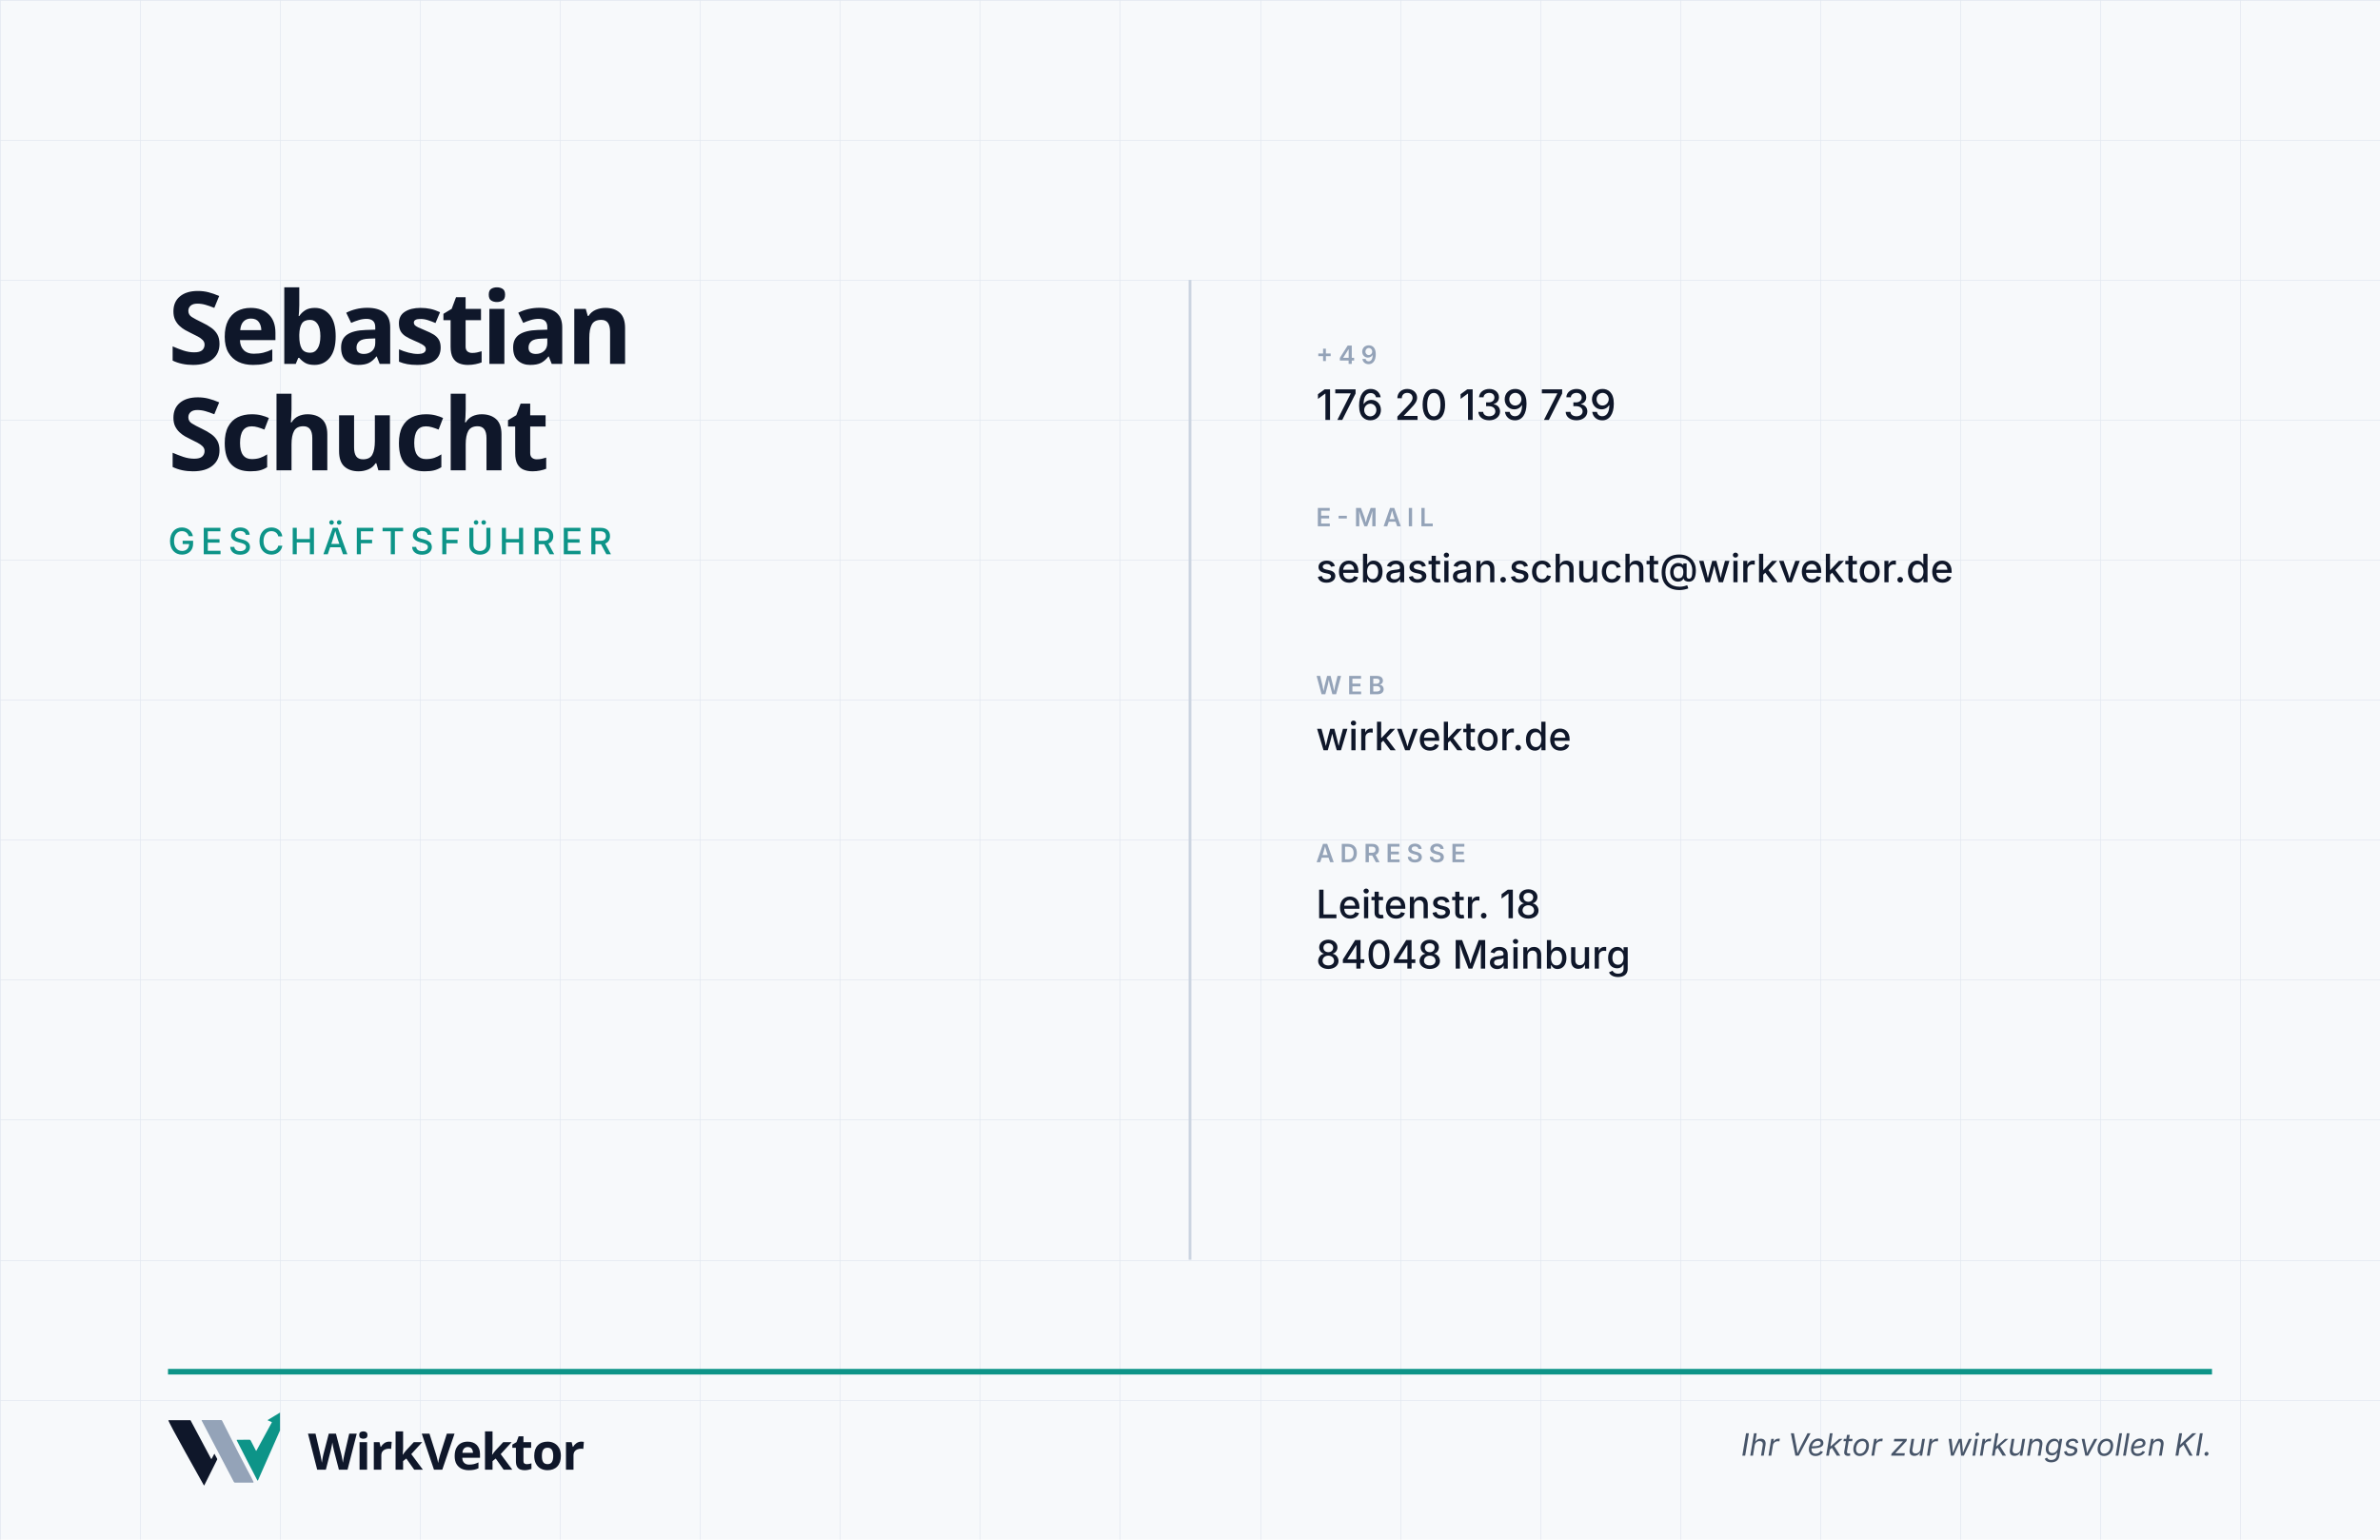
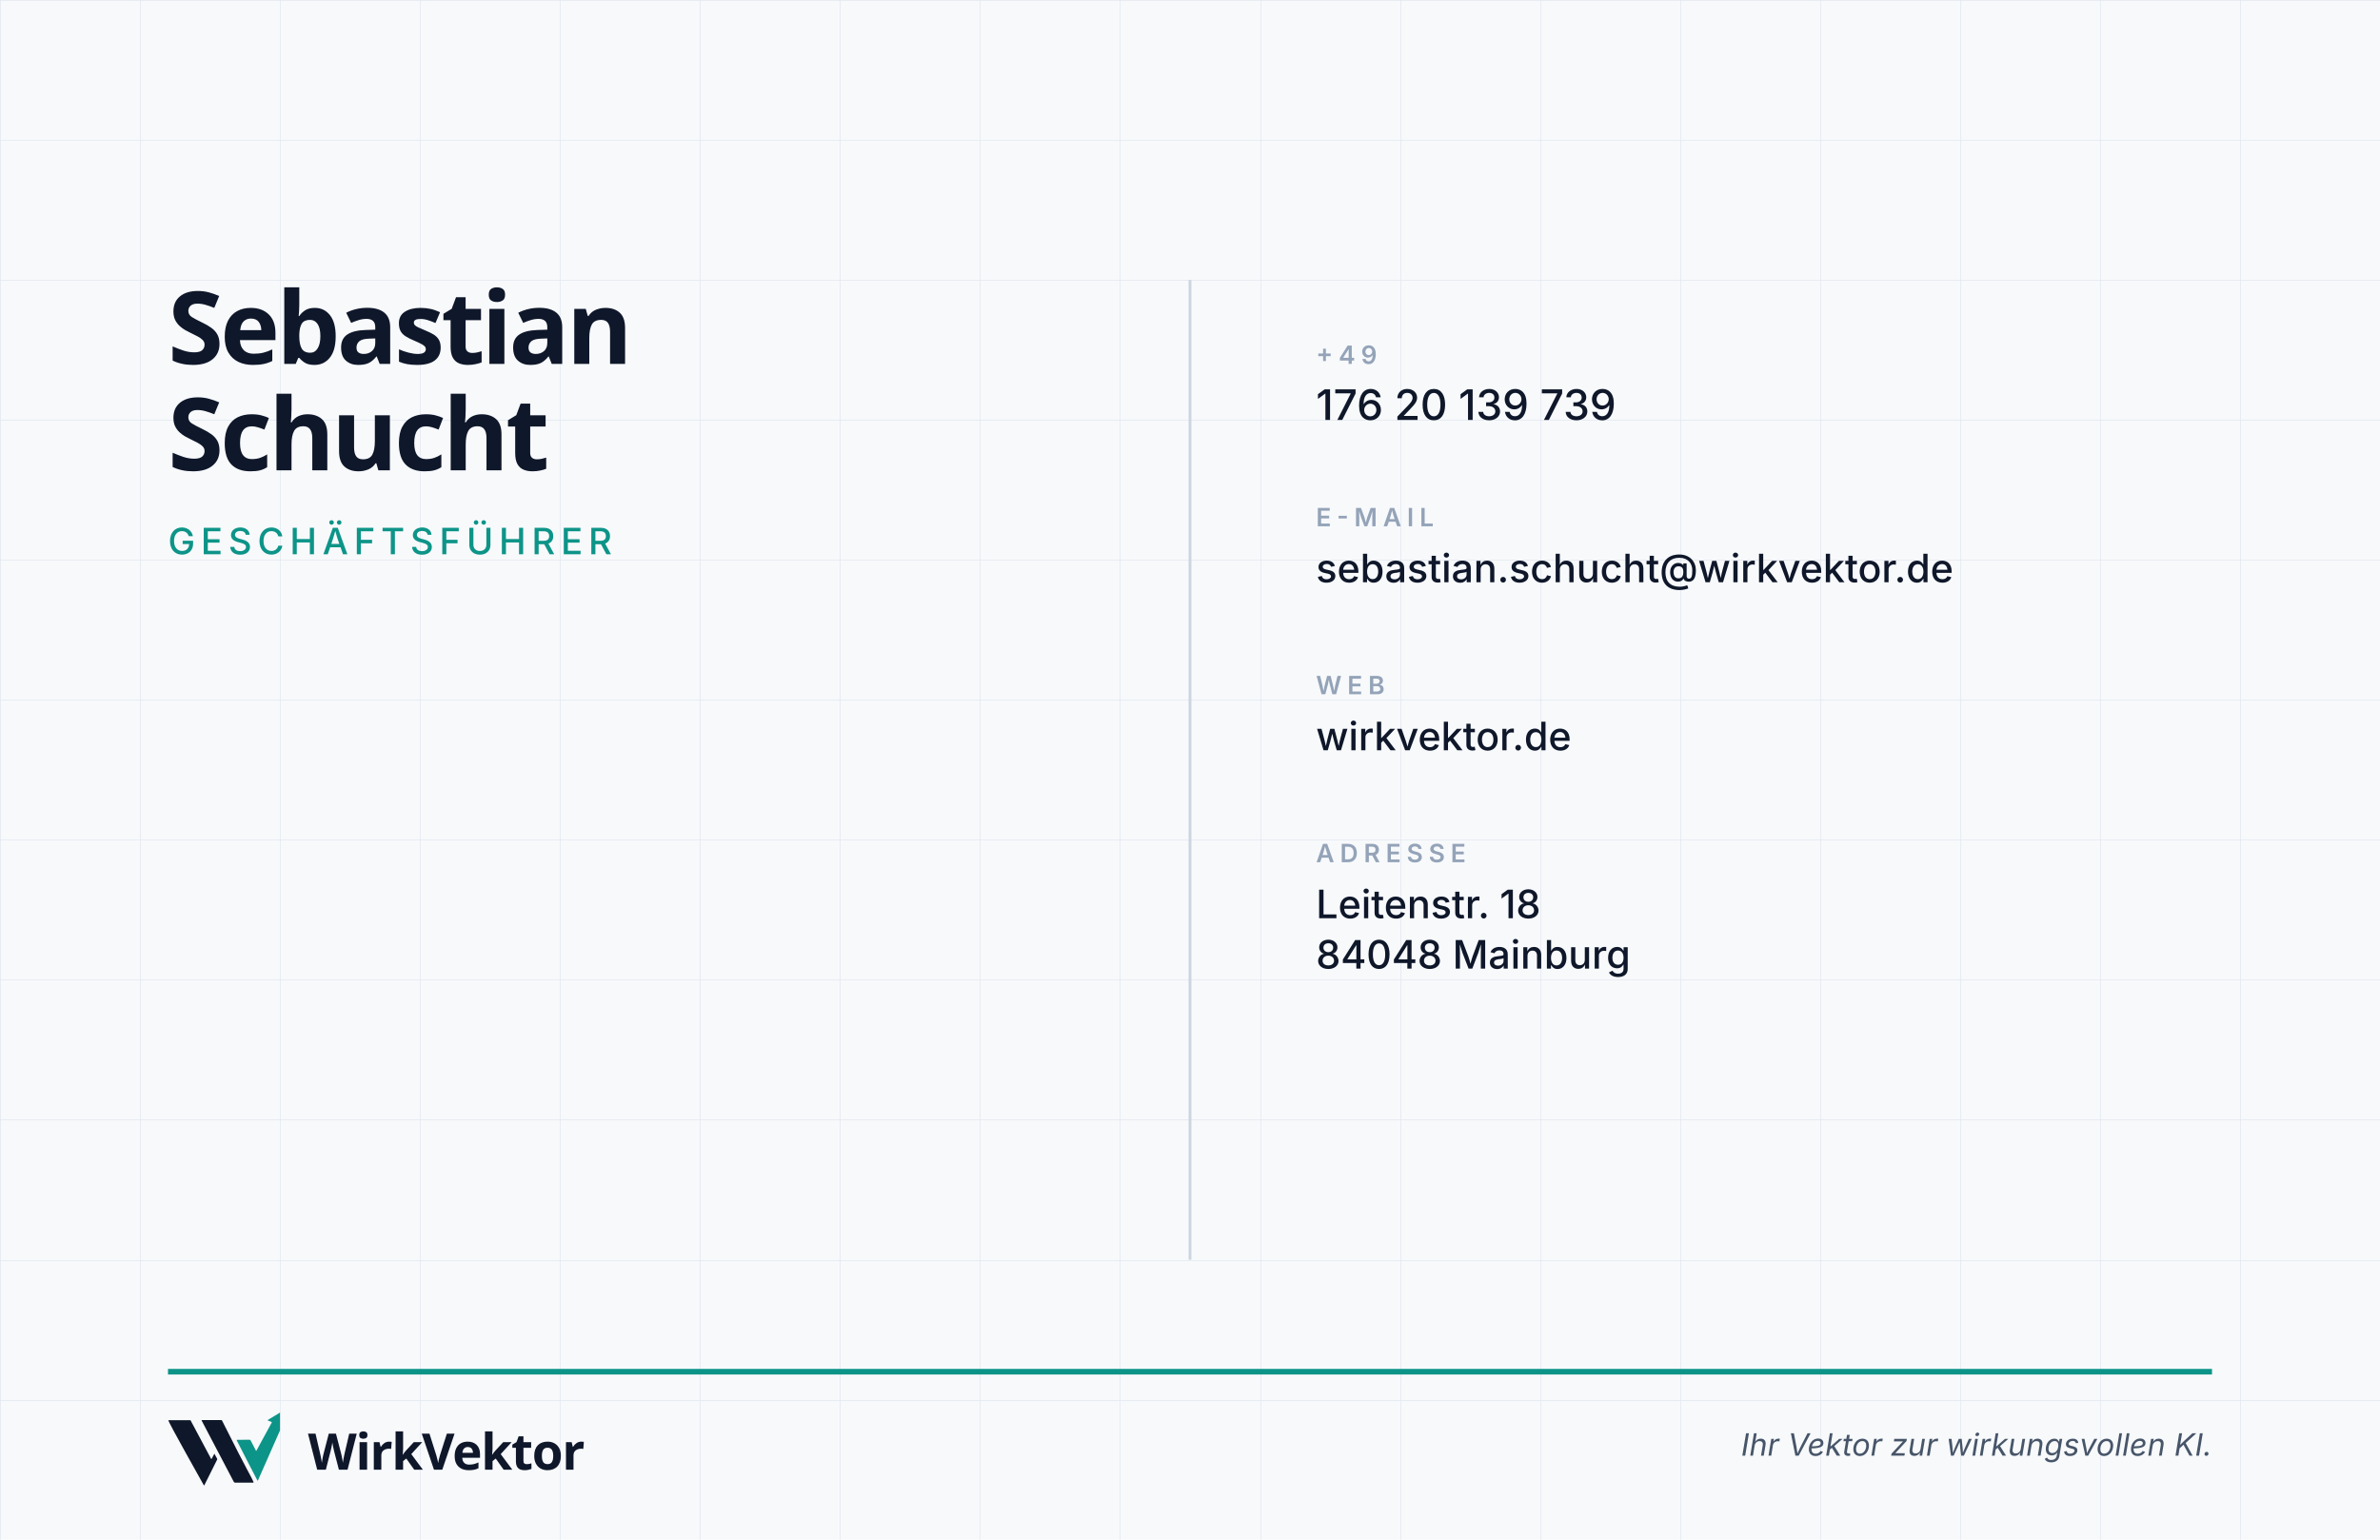
<svg xmlns="http://www.w3.org/2000/svg" viewBox="0 0 850 550" width="85mm" height="55mm" role="img" aria-label="WirkVektor Visitenkarte 09 Rückseite">
  <defs>
    <pattern id="grid09b" width="50" height="50" patternUnits="userSpaceOnUse">
      <path d="M 50 0 L 0 0 0 50" fill="none" stroke="#E2E8F0" stroke-width="0.5" />
    </pattern>
    <symbol id="logo-09r" viewBox="50 180 1264 970">
-       <path fill="#94A3B8" d="m 429.869,411.105 c -1.617,-3.283 -0.233,-5.407 3.512,-5.808 1.154,-0.124 2.331,-0.047 3.497,-0.047 71.151,-0.004 142.303,0.055 213.454,-0.136 5.038,-0.014 7.805,2.012 9.801,6.002 305.19,610.161 326.418,624.944 356.065,694.597 0.491,1.18 -1.579,4.046 -3.143,5.26 -1.219,0.946 -3.49,0.706 -5.294,0.707 -66.486,0.031 -132.972,-0.081 -199.457,0.172 -8.134,0.031 -12.86,-3.037 -16.18,-10.165" />
+       <path fill="#0F172A" d="m 429.869,411.105 c -1.617,-3.283 -0.233,-5.407 3.512,-5.808 1.154,-0.124 2.331,-0.047 3.497,-0.047 71.151,-0.004 142.303,0.055 213.454,-0.136 5.038,-0.014 7.805,2.012 9.801,6.002 305.19,610.161 326.418,624.944 356.065,694.597 0.491,1.18 -1.579,4.046 -3.143,5.26 -1.219,0.946 -3.49,0.706 -5.294,0.707 -66.486,0.031 -132.972,-0.081 -199.457,0.172 -8.134,0.031 -12.86,-3.037 -16.18,-10.165" />
      <path fill="#0D9488" d="m 1069.315,1077.033 c -1.325,3.189 -2.482,6.456 -3.977,9.562 -1.464,3.042 -5.113,3.069 -6.69,-0.01 -16.175,-31.553 -228.362,-440.116 -232.675,-451.984 -1.825,-5.023 -0.851,-6.415 4.361,-6.449 140.348,-0.92 0.105,-0.55 140.391,-0.999 6.031,-0.019 9.354,3.566 11.765,7.866 26.534,47.328 -9.995,-16.84 59.323,114.263 0.772,1.46 1.409,3.513 3.491,3.757 1.61,-0.064 2.185,-1.876 2.845,-3.056 32.028,-57.245 162.365,-299.35 172.784,-316.925 2.047,-3.453 1.165,-4.859 -2.304,-6.257 -13.726,-5.534 -27.368,-11.28 -41.005,-17.033 -0.915,-0.386 -2.078,-1.77 -2.149,-2.2 -0.519,-3.134 1.499,-3.998 2.966,-4.846 101.577,-59.1 49.432,-31.755 175.986,-106.737 2.022,-1.198 4.437,-1.915 6.334,-0.948 1.2,0.612 2.353,3.344 2.355,5.302 9.658,97.447 9.83,98.55 18.322,193.504 0.189,2.114 -0.343,3.102 -2.423,4.106 -2.08,0.492 -4.32,-1.202 -6.383,-2.228 -19.762,-9.821 -20.341,-9.188 -33.209,-15.479 -4.149,-2.029 -6.25,-1.896 -7.918,2.211" />
      <path fill="#0F172A" d="m 536.376,842.626 c 1.594,2.952 4.392,2.515 6.417,-0.866 11.328,-18.91 20.536,-37.895 30.65,-56.92 32.244,59.361 21.35,37.822 31.271,57.039 1.256,2.446 1.399,6.543 0.217,8.985 -48.105,96.831 -97.052,193.246 -144.98,290.174 -1.42,2.842 -4.226,2.881 -5.683,0.101 C 435.334,1105.031 49.433,423.343 54.255,407.715 c 0.121,-1.404 3.421,-1.082 5.311,-1.084 79.82,-0.069 159.64,-0.025 239.459,-0.295 6.461,-0.022 7.126,4.878 8.988,8.315" />
    </symbol>
  </defs>
  <rect width="850" height="550" fill="#F7F9FB" />
  <rect width="850" height="550" fill="url(#grid09b)" />
  <g transform="translate(60 130)">
    <text font-family="Hanken Grotesk, system-ui, sans-serif" font-weight="700" font-size="36" fill="#0F172A" letter-spacing="-1.2">Sebastian</text>
    <text y="38" font-family="Hanken Grotesk, system-ui, sans-serif" font-weight="700" font-size="36" fill="#0F172A" letter-spacing="-1.2">Schucht</text>
    <text y="68" font-family="Inter, system-ui, sans-serif" font-weight="500" font-size="13" fill="#0D9488" letter-spacing="2">GESCHÄFTSFÜHRER</text>
  </g>
  <line x1="425" y1="100" x2="425" y2="450" stroke="#CBD5E1" stroke-width="1" />
  <g transform="translate(470 130)" font-family="Inter, system-ui, sans-serif">
    <text font-weight="600" font-size="9" letter-spacing="2" fill="#94A3B8">+49</text>
    <text y="20" font-weight="500" font-size="15" fill="#0F172A">176 20 139 739</text>
    <text y="58" font-weight="600" font-size="9" letter-spacing="2" fill="#94A3B8">E-MAIL</text>
    <text y="78" font-weight="500" font-size="14" fill="#0F172A">sebastian.schucht@wirkvektor.de</text>
    <text y="118" font-weight="600" font-size="9" letter-spacing="2" fill="#94A3B8">WEB</text>
    <text y="138" font-weight="500" font-size="14" fill="#0F172A">wirkvektor.de</text>
    <text y="178" font-weight="600" font-size="9" letter-spacing="2" fill="#94A3B8">ADRESSE</text>
    <text y="198" font-weight="500" font-size="14" fill="#0F172A">Leitenstr. 18</text>
    <text y="216" font-weight="500" font-size="14" fill="#0F172A">84048 Mainburg</text>
  </g>
  <line x1="60" y1="490" x2="790" y2="490" stroke="#0D9488" stroke-width="2" />
  <use href="#logo-09r" x="60" y="500" width="40" height="31" />
  <text x="110" y="525" font-family="Hanken Grotesk, system-ui, sans-serif" font-weight="600" font-size="18" fill="#0F172A" letter-spacing="-0.4">WirkVektor</text>
  <text x="790" y="520" text-anchor="end" font-family="Inter, system-ui, sans-serif" font-style="italic" font-weight="400" font-size="11" fill="#475569">Ihr Vektor zur wirkungsvollen KI.</text>
</svg>
